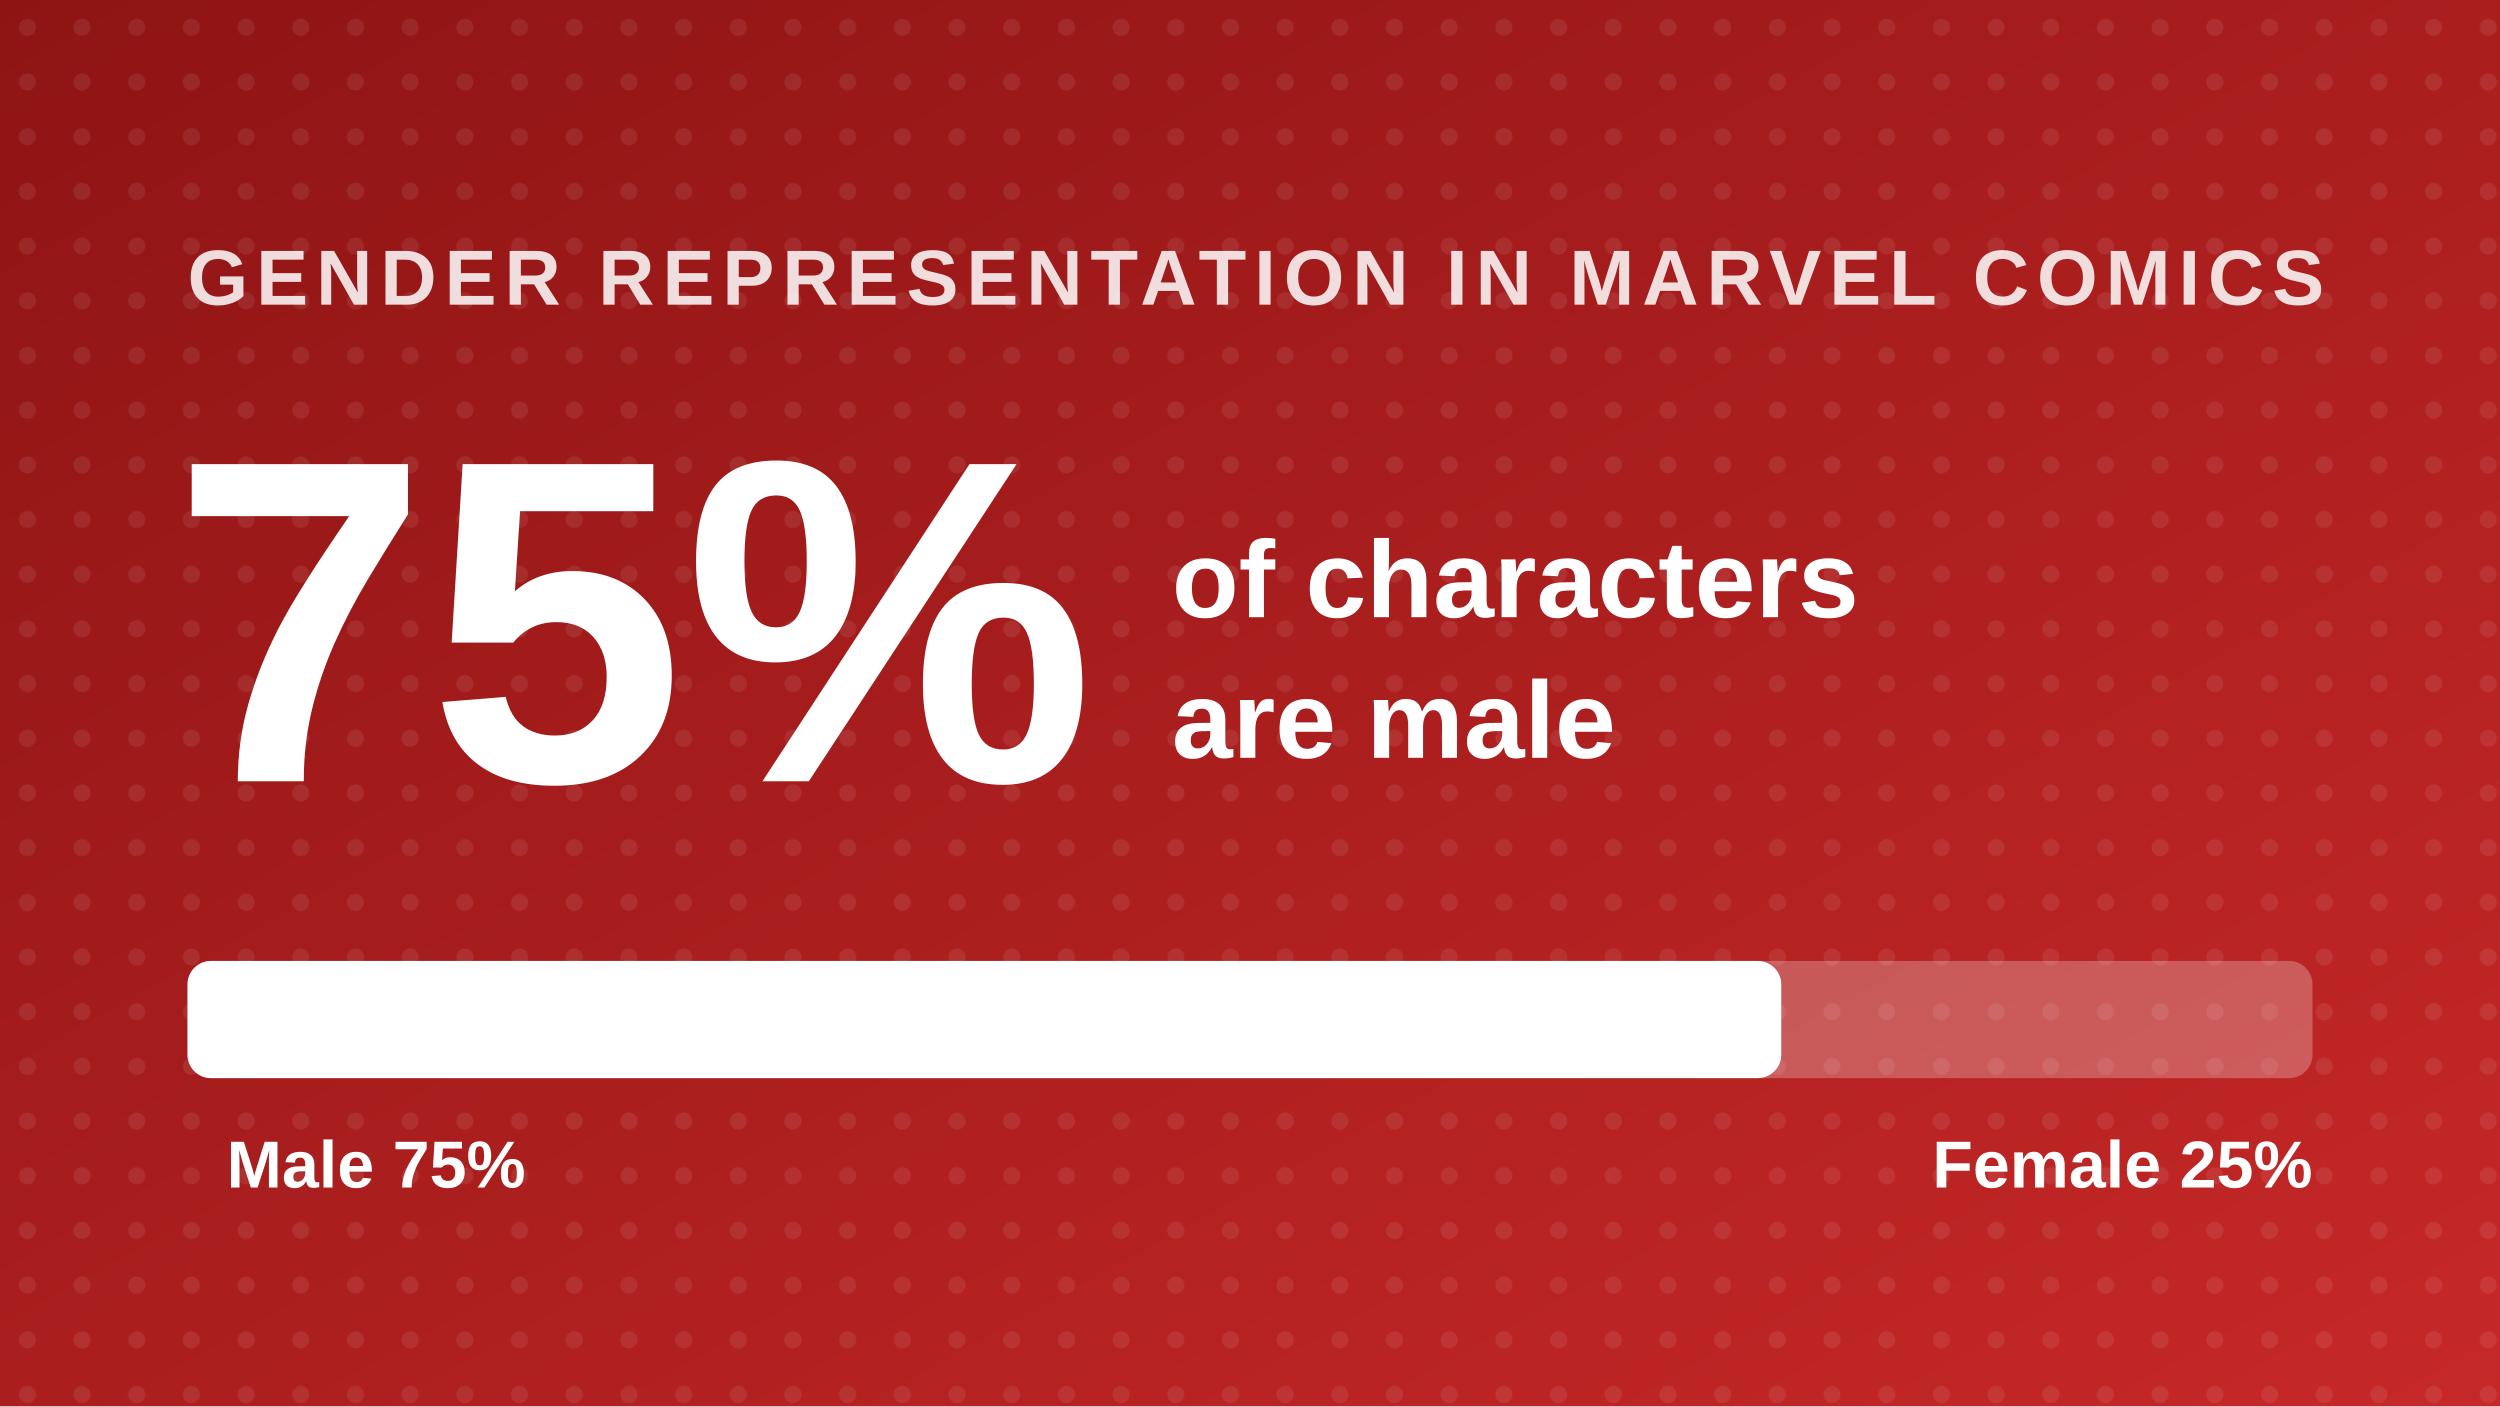
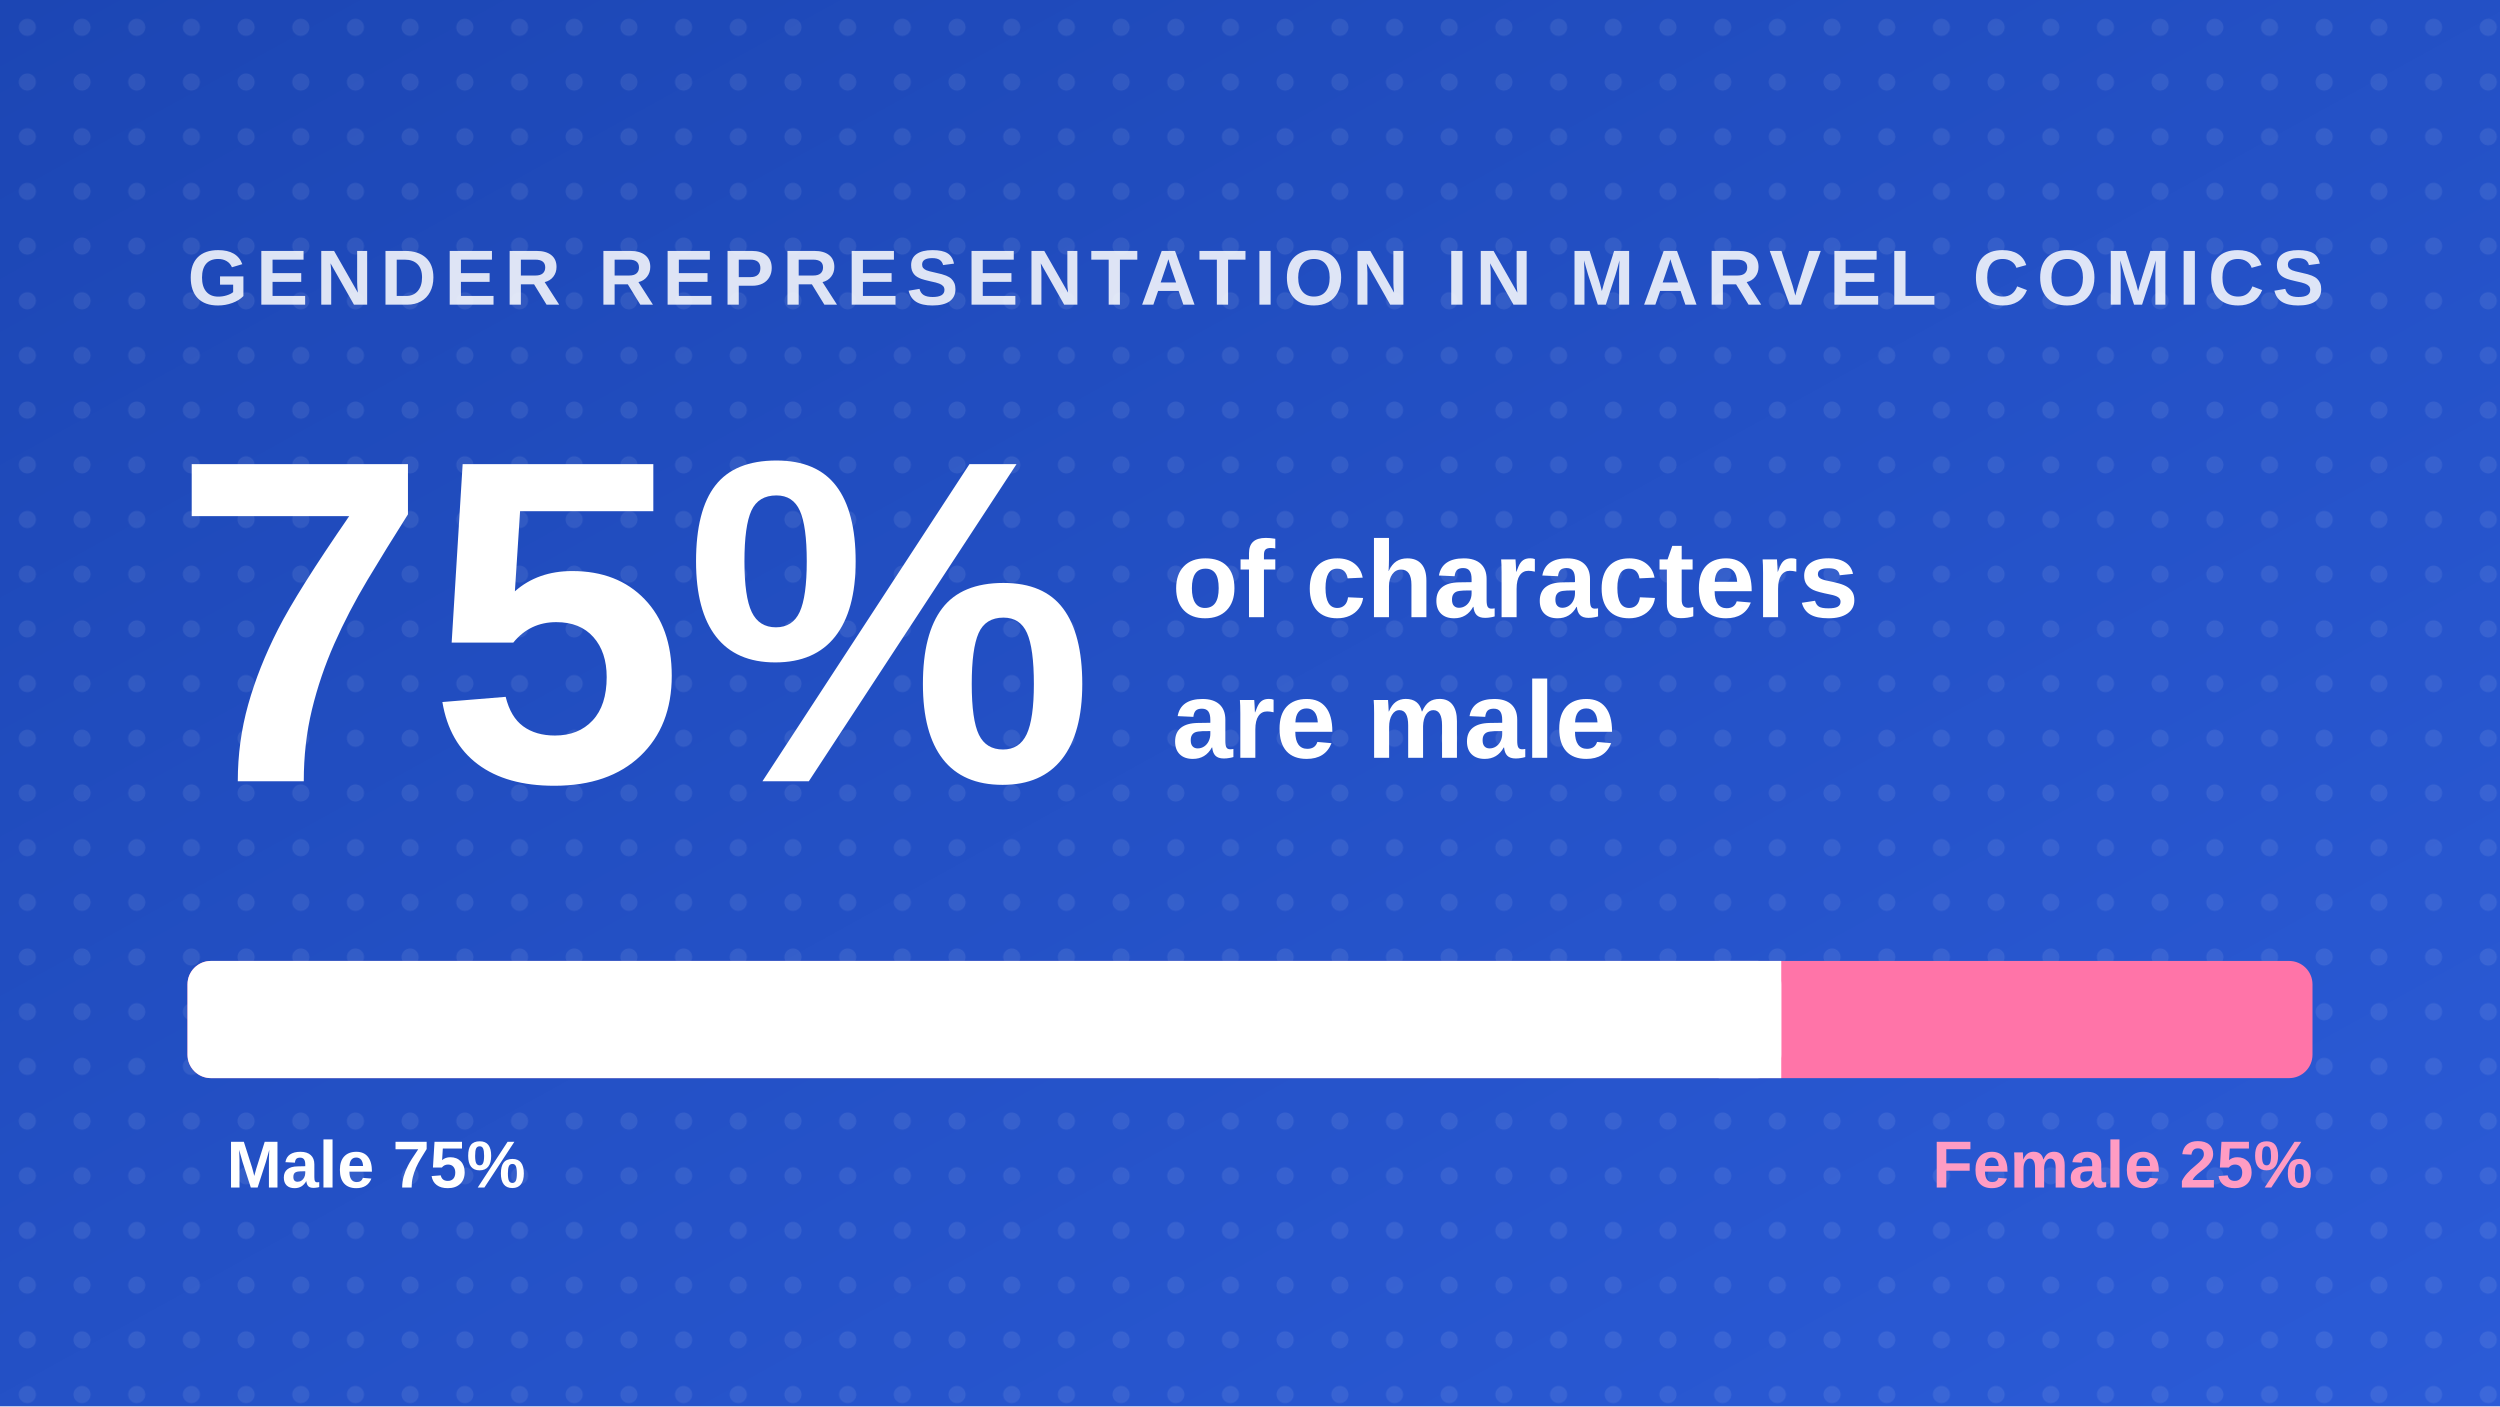
<svg xmlns="http://www.w3.org/2000/svg" viewBox="0 0 640 360" font-family="Arial, Helvetica, sans-serif">
  <defs>
    <pattern id="dots" width="14" height="14" patternUnits="userSpaceOnUse">
      <circle cx="7" cy="7" r="2.2" fill="#ffffff" fill-opacity="0.08" />
    </pattern>
    <linearGradient id="bg" x1="0" y1="0" x2="1" y2="1">
-       <stop offset="0" stop-color="#8e1414" />
-       <stop offset="1" stop-color="#c62828" />
+       <stop offset="0" stop-color="#1c46b4" />
+       <stop offset="1" stop-color="#2b5bd7" />
    </linearGradient>
  </defs>
  <rect width="640" height="360" fill="url(#bg)" />
  <rect width="640" height="360" fill="url(#dots)" />
  <text x="48" y="78" fill="#ffffff" fill-opacity="0.85" font-size="20" font-weight="bold" letter-spacing="2">GENDER REPRESENTATION IN MARVEL COMICS</text>
  <text x="44" y="200" fill="#ffffff" font-size="118" font-weight="bold">75%</text>
  <text x="300" y="158" fill="#ffffff" font-size="28" font-weight="bold">of characters</text>
  <text x="300" y="194" fill="#ffffff" font-size="28" font-weight="bold">are male</text>
-   <rect x="48" y="246" width="544" height="30" rx="6" fill="#ffffff" fill-opacity="0.25" />
+   <rect x="48" y="246" width="544" height="30" rx="6" fill="#ff74a8" />
  <rect x="48" y="246" width="408" height="30" rx="6" fill="#ffffff" />
+   <rect x="440" y="246" width="16" height="30" fill="#ffffff" />
  <text x="58" y="304" fill="#ffffff" font-size="17" font-weight="bold">Male 75%</text>
-   <text x="592" y="304" fill="#ffffff" font-size="17" font-weight="bold" text-anchor="end">Female 25%</text>
+   <text x="592" y="304" fill="#ff9cc3" font-size="17" font-weight="bold" text-anchor="end">Female 25%</text>
</svg>
